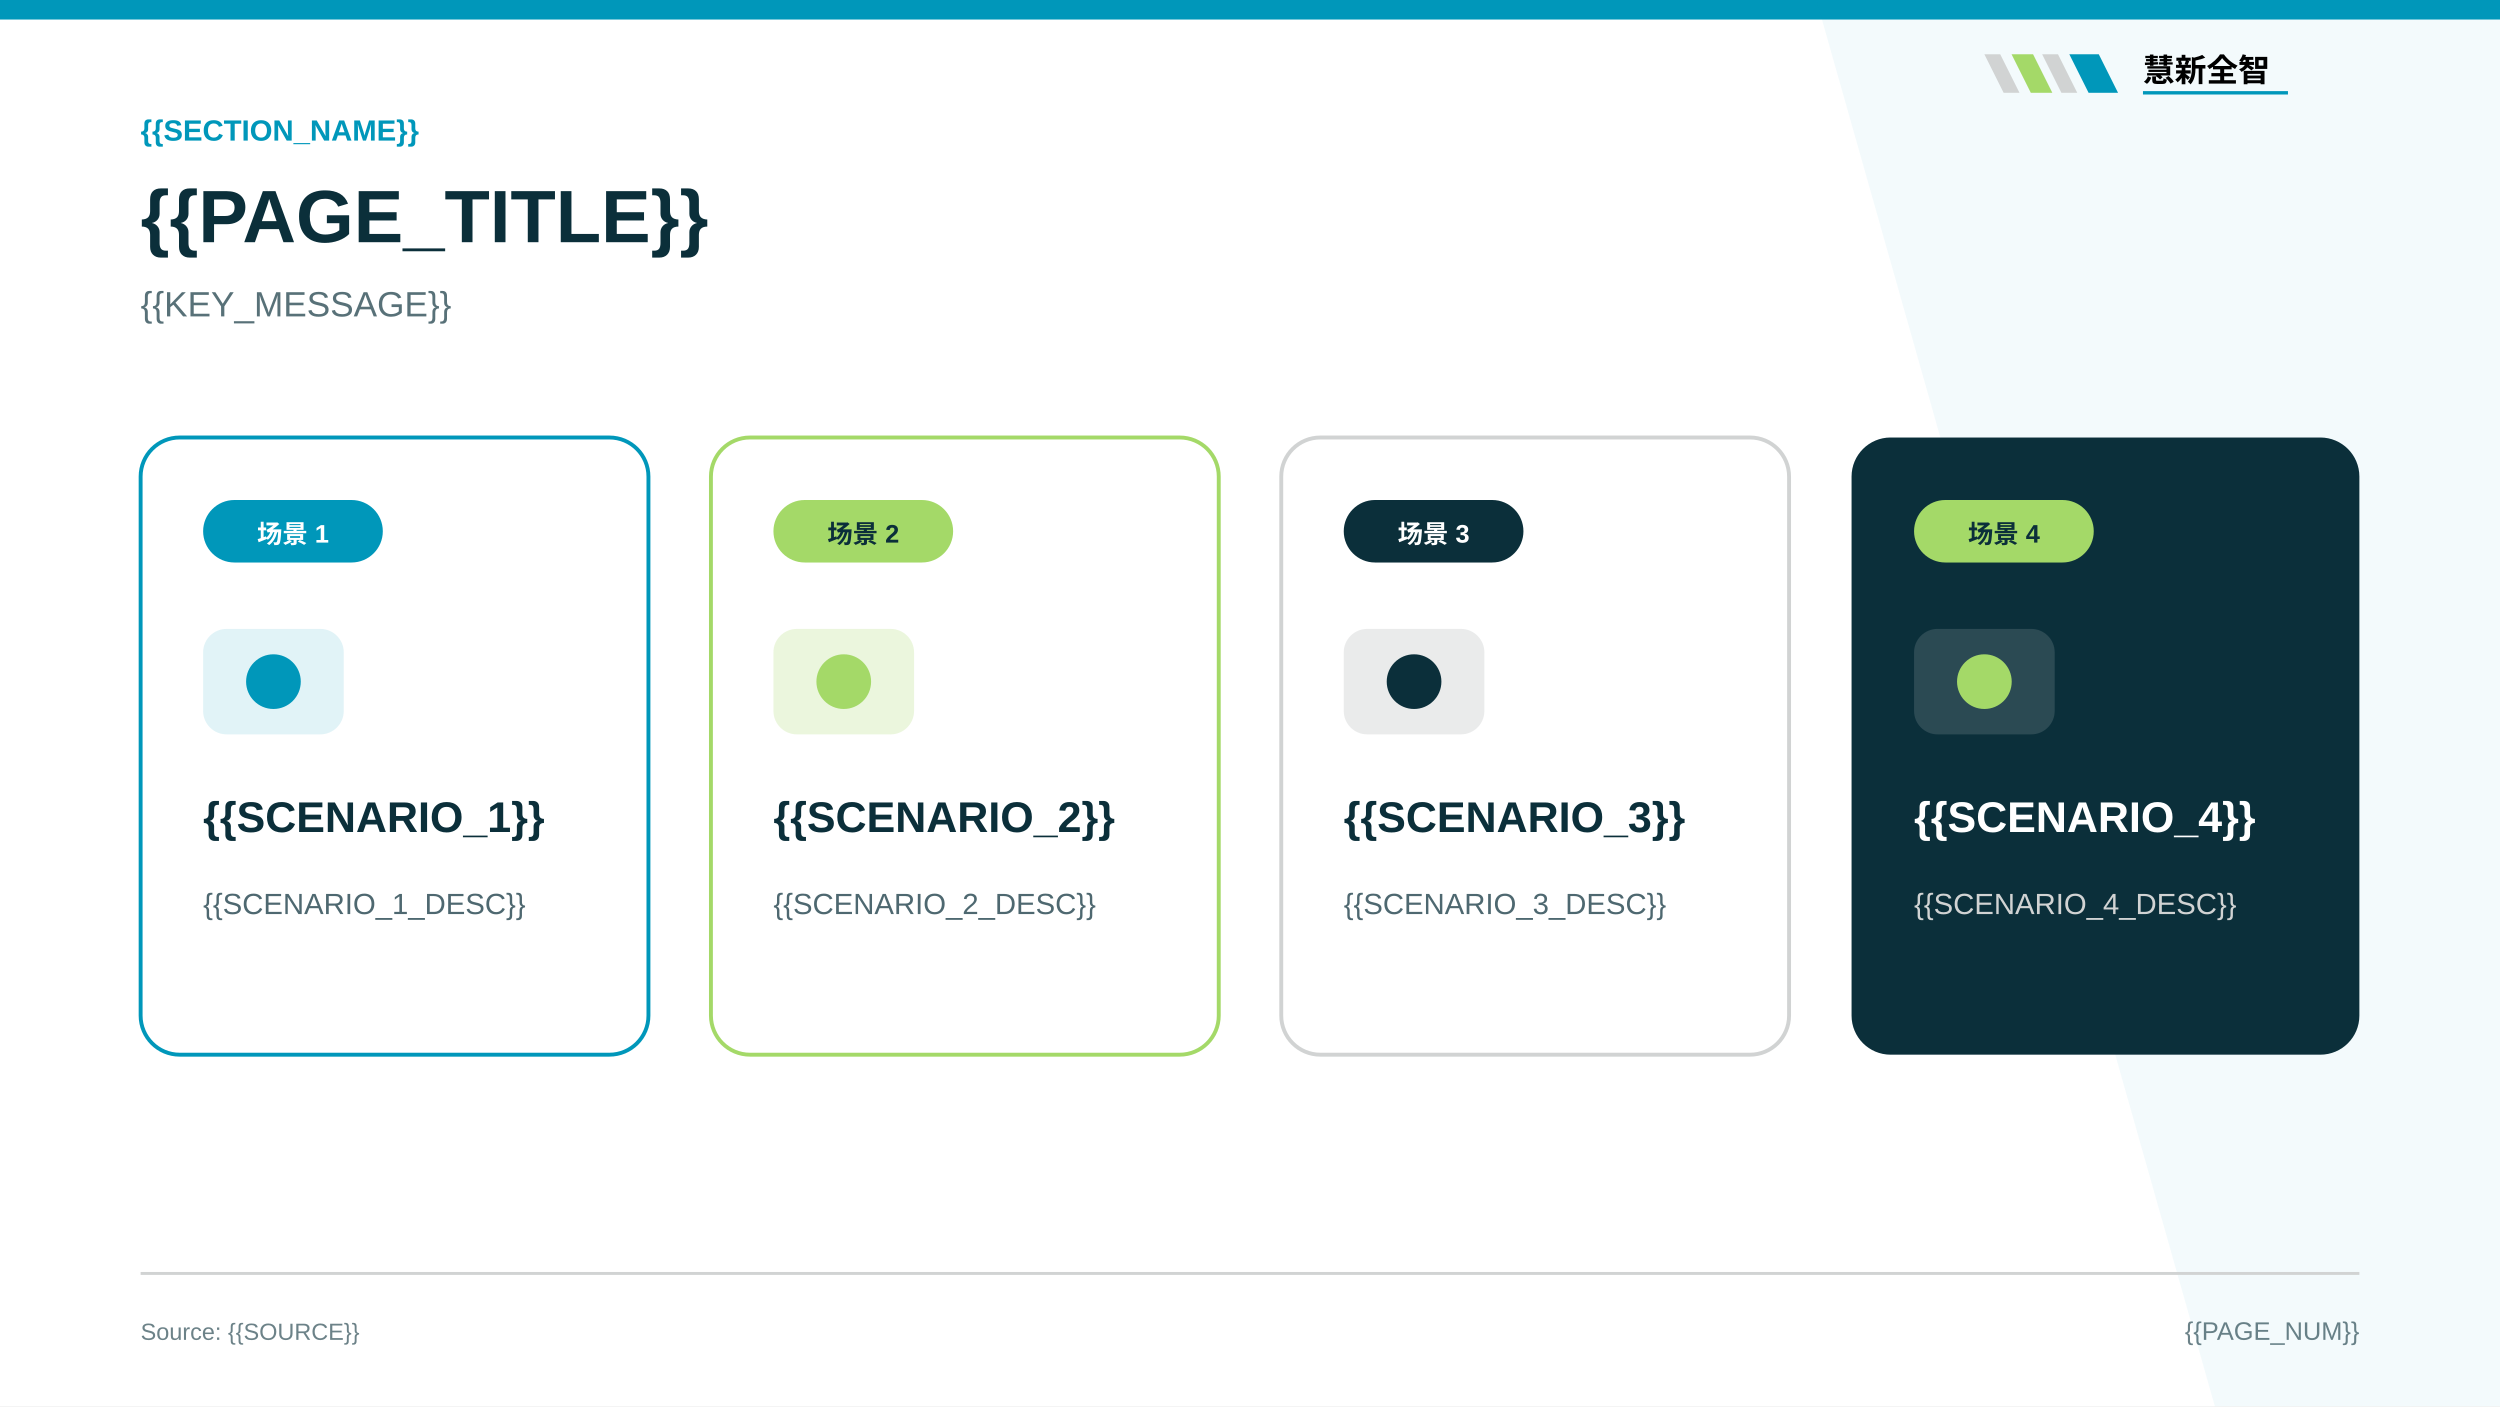
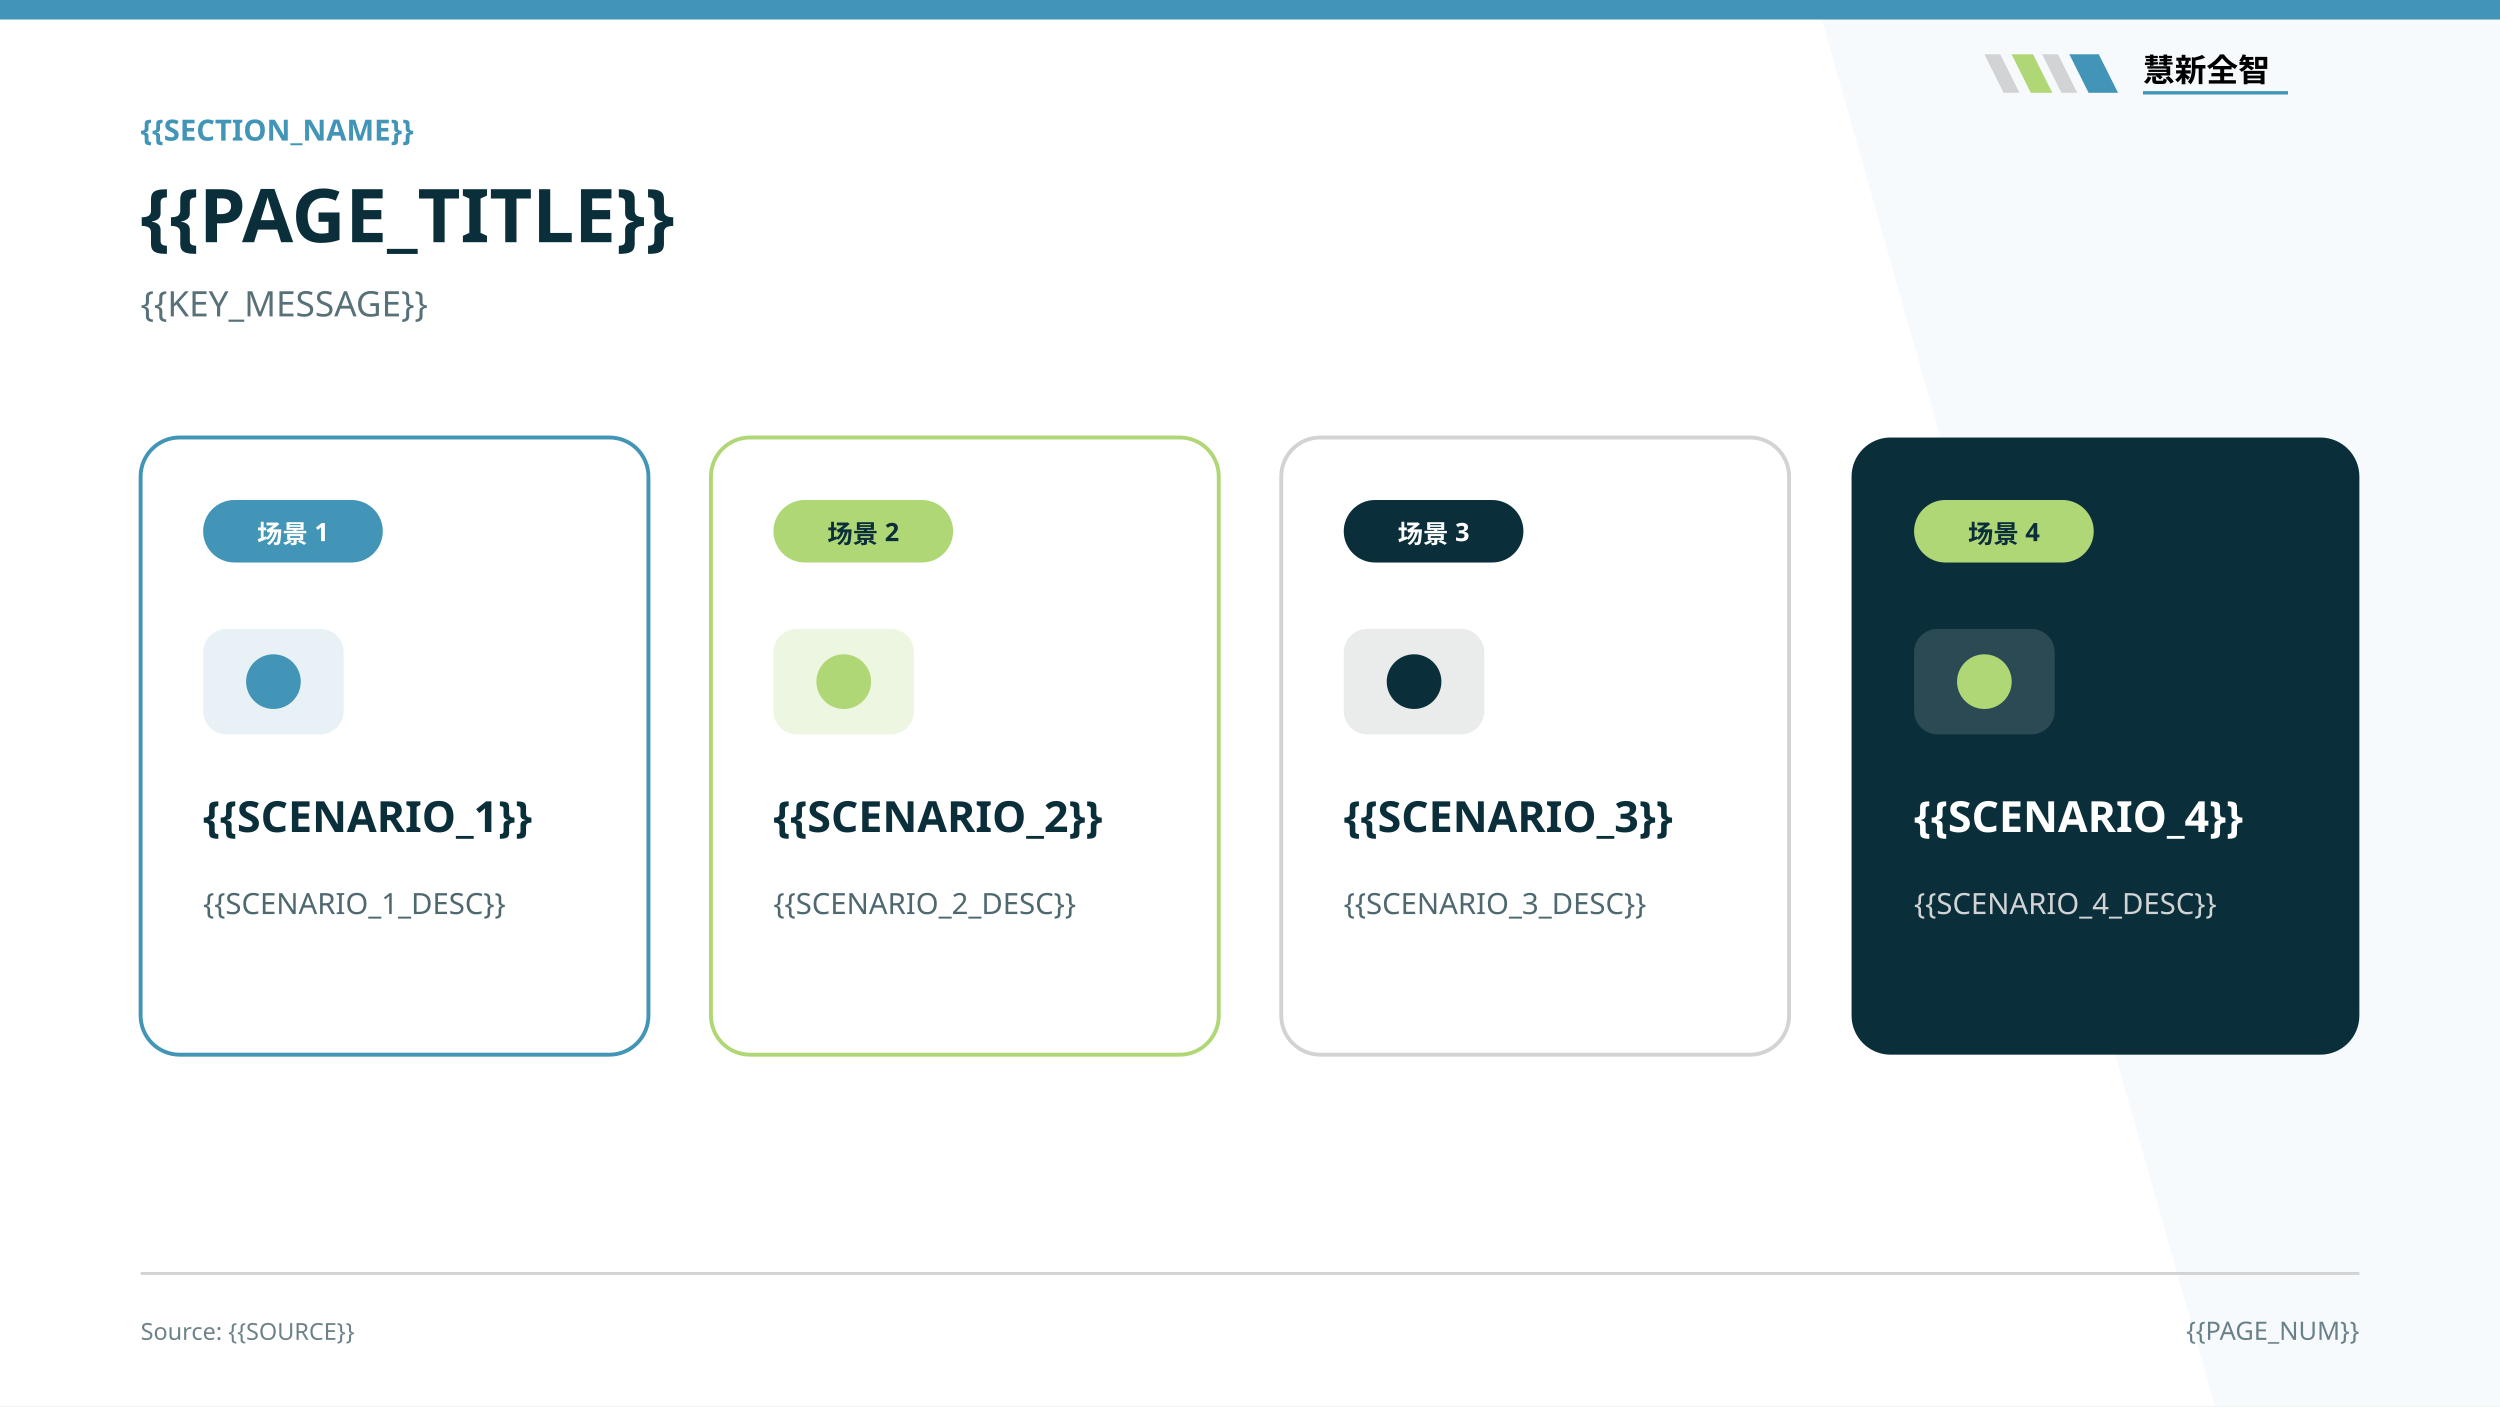
<svg xmlns="http://www.w3.org/2000/svg" viewBox="0 0 1280 720">
  <rect x="0" y="0" width="1280" height="720" fill="#FFFFFF" />
-   <rect x="0" y="0" width="1280" height="10" fill="#0097BA" />
-   <polygon points="930,0 1280,0 1280,720 1134,720" fill="#0097BA" fill-opacity="0.05" />
-   <text x="72" y="72" fill="#0097BA" font-family="Microsoft YaHei, PingFang SC, Arial, sans-serif" font-size="15" font-weight="700">{{SECTION_NAME}}</text>
-   <text x="72" y="124" fill="#0B2F3A" font-family="Microsoft YaHei, PingFang SC, Arial, sans-serif" font-size="38" font-weight="700">{{PAGE_TITLE}}</text>
-   <text x="72" y="162" fill="#0B2F3A" fill-opacity="0.68" font-family="Microsoft YaHei, PingFang SC, Arial, sans-serif" font-size="18">{{KEY_MESSAGE}}</text>
+   <rect x="0" y="0" width="1280" height="10" fill="#4295B6" />
+   <polygon points="930,0 1280,0 1280,720 1134,720" fill="#4295B6" fill-opacity="0.05" />
+   <text x="72" y="72" fill="#4295B6" font-family="Microsoft YaHei" font-size="15" font-weight="700">{{SECTION_NAME}}</text>
+   <text x="72" y="124" fill="#0B2F3A" font-family="Microsoft YaHei" font-size="38" font-weight="700">{{PAGE_TITLE}}</text>
+   <text x="72" y="162" fill="#0B2F3A" fill-opacity="0.68" font-family="Microsoft YaHei" font-size="18">{{KEY_MESSAGE}}</text>
  <g id="huixin-logo" transform="translate(1016 22) scale(0.58)">
-     <polygon points="0,10 14,10 31,44 17,44" fill="#D1D3D3" />
-     <polygon points="24,10 43,10 60,44 41,44" fill="#A4D968" />
-     <polygon points="51,10 65,10 82,44 68,44" fill="#D1D3D3" />
-     <polygon points="75,10 101,10 118,44 92,44" fill="#0097BA" />
-     <text x="140" y="34" fill="#000000" font-family="Microsoft YaHei, PingFang SC, Arial, sans-serif" font-size="28" font-weight="700">慧新全智</text>
-     <line x1="140" y1="44" x2="268" y2="44" stroke="#0097BA" stroke-width="3" />
+     <polygon points="0,10 14,10 31,44 17,44" fill="#D2D3D4" />
+     <polygon points="24,10 43,10 60,44 41,44" fill="#B0D776" />
+     <polygon points="51,10 65,10 82,44 68,44" fill="#D2D3D4" />
+     <polygon points="75,10 101,10 118,44 92,44" fill="#4295B6" />
+     <text x="140" y="34" fill="#000000" font-family="Microsoft YaHei" font-size="28" font-weight="700">慧新全智</text>
+     <line x1="140" y1="44" x2="268" y2="44" stroke="#4295B6" stroke-width="3" />
  </g>
-   <rect x="72" y="224" width="260" height="316" rx="20" fill="#FFFFFF" stroke="#0097BA" stroke-width="2" />
-   <rect x="104" y="256" width="92" height="32" rx="16" fill="#0097BA" />
-   <text x="150" y="278" text-anchor="middle" fill="#FFFFFF" font-family="Microsoft YaHei, PingFang SC, Arial, sans-serif" font-size="13" font-weight="700">场景 1</text>
-   <rect x="104" y="322" width="72" height="54" rx="12" fill="#0097BA" fill-opacity="0.12" />
-   <circle cx="140" cy="349" r="14" fill="#0097BA" />
-   <text x="104" y="426" fill="#0B2F3A" font-family="Microsoft YaHei, PingFang SC, Arial, sans-serif" font-size="22" font-weight="700">{{SCENARIO_1}}</text>
-   <text x="104" y="468" fill="#0B2F3A" fill-opacity="0.72" font-family="Microsoft YaHei, PingFang SC, Arial, sans-serif" font-size="15">{{SCENARIO_1_DESC}}</text>
-   <rect x="364" y="224" width="260" height="316" rx="20" fill="#FFFFFF" stroke="#A4D968" stroke-width="2" />
-   <rect x="396" y="256" width="92" height="32" rx="16" fill="#A4D968" />
-   <text x="442" y="278" text-anchor="middle" fill="#0B2F3A" font-family="Microsoft YaHei, PingFang SC, Arial, sans-serif" font-size="13" font-weight="700">场景 2</text>
-   <rect x="396" y="322" width="72" height="54" rx="12" fill="#A4D968" fill-opacity="0.22" />
-   <circle cx="432" cy="349" r="14" fill="#A4D968" />
-   <text x="396" y="426" fill="#0B2F3A" font-family="Microsoft YaHei, PingFang SC, Arial, sans-serif" font-size="22" font-weight="700">{{SCENARIO_2}}</text>
-   <text x="396" y="468" fill="#0B2F3A" fill-opacity="0.72" font-family="Microsoft YaHei, PingFang SC, Arial, sans-serif" font-size="15">{{SCENARIO_2_DESC}}</text>
-   <rect x="656" y="224" width="260" height="316" rx="20" fill="#FFFFFF" stroke="#D1D3D3" stroke-width="2" />
+   <rect x="72" y="224" width="260" height="316" rx="20" fill="#FFFFFF" stroke="#4295B6" stroke-width="2" />
+   <rect x="104" y="256" width="92" height="32" rx="16" fill="#4295B6" />
+   <text x="150" y="278" text-anchor="middle" fill="#FFFFFF" font-family="Microsoft YaHei" font-size="13" font-weight="700">场景 1</text>
+   <rect x="104" y="322" width="72" height="54" rx="12" fill="#4295B6" fill-opacity="0.12" />
+   <circle cx="140" cy="349" r="14" fill="#4295B6" />
+   <text x="104" y="426" fill="#0B2F3A" font-family="Microsoft YaHei" font-size="22" font-weight="700">{{SCENARIO_1}}</text>
+   <text x="104" y="468" fill="#0B2F3A" fill-opacity="0.72" font-family="Microsoft YaHei" font-size="15">{{SCENARIO_1_DESC}}</text>
+   <rect x="364" y="224" width="260" height="316" rx="20" fill="#FFFFFF" stroke="#B0D776" stroke-width="2" />
+   <rect x="396" y="256" width="92" height="32" rx="16" fill="#B0D776" />
+   <text x="442" y="278" text-anchor="middle" fill="#0B2F3A" font-family="Microsoft YaHei" font-size="13" font-weight="700">场景 2</text>
+   <rect x="396" y="322" width="72" height="54" rx="12" fill="#B0D776" fill-opacity="0.22" />
+   <circle cx="432" cy="349" r="14" fill="#B0D776" />
+   <text x="396" y="426" fill="#0B2F3A" font-family="Microsoft YaHei" font-size="22" font-weight="700">{{SCENARIO_2}}</text>
+   <text x="396" y="468" fill="#0B2F3A" fill-opacity="0.72" font-family="Microsoft YaHei" font-size="15">{{SCENARIO_2_DESC}}</text>
+   <rect x="656" y="224" width="260" height="316" rx="20" fill="#FFFFFF" stroke="#D2D3D4" stroke-width="2" />
  <rect x="688" y="256" width="92" height="32" rx="16" fill="#0B2F3A" />
-   <text x="734" y="278" text-anchor="middle" fill="#FFFFFF" font-family="Microsoft YaHei, PingFang SC, Arial, sans-serif" font-size="13" font-weight="700">场景 3</text>
-   <rect x="688" y="322" width="72" height="54" rx="12" fill="#D1D3D3" fill-opacity="0.45" />
+   <text x="734" y="278" text-anchor="middle" fill="#FFFFFF" font-family="Microsoft YaHei" font-size="13" font-weight="700">场景 3</text>
+   <rect x="688" y="322" width="72" height="54" rx="12" fill="#D2D3D4" fill-opacity="0.45" />
  <circle cx="724" cy="349" r="14" fill="#0B2F3A" />
-   <text x="688" y="426" fill="#0B2F3A" font-family="Microsoft YaHei, PingFang SC, Arial, sans-serif" font-size="22" font-weight="700">{{SCENARIO_3}}</text>
-   <text x="688" y="468" fill="#0B2F3A" fill-opacity="0.72" font-family="Microsoft YaHei, PingFang SC, Arial, sans-serif" font-size="15">{{SCENARIO_3_DESC}}</text>
+   <text x="688" y="426" fill="#0B2F3A" font-family="Microsoft YaHei" font-size="22" font-weight="700">{{SCENARIO_3}}</text>
+   <text x="688" y="468" fill="#0B2F3A" fill-opacity="0.72" font-family="Microsoft YaHei" font-size="15">{{SCENARIO_3_DESC}}</text>
  <rect x="948" y="224" width="260" height="316" rx="20" fill="#0B2F3A" />
-   <rect x="980" y="256" width="92" height="32" rx="16" fill="#A4D968" />
-   <text x="1026" y="278" text-anchor="middle" fill="#0B2F3A" font-family="Microsoft YaHei, PingFang SC, Arial, sans-serif" font-size="13" font-weight="700">场景 4</text>
+   <rect x="980" y="256" width="92" height="32" rx="16" fill="#B0D776" />
+   <text x="1026" y="278" text-anchor="middle" fill="#0B2F3A" font-family="Microsoft YaHei" font-size="13" font-weight="700">场景 4</text>
  <rect x="980" y="322" width="72" height="54" rx="12" fill="#FFFFFF" fill-opacity="0.13" />
-   <circle cx="1016" cy="349" r="14" fill="#A4D968" />
-   <text x="980" y="426" fill="#FFFFFF" font-family="Microsoft YaHei, PingFang SC, Arial, sans-serif" font-size="22" font-weight="700">{{SCENARIO_4}}</text>
-   <text x="980" y="468" fill="#D1D3D3" font-family="Microsoft YaHei, PingFang SC, Arial, sans-serif" font-size="15">{{SCENARIO_4_DESC}}</text>
-   <line x1="72" y1="652" x2="1208" y2="652" stroke="#D1D3D3" stroke-width="1.5" />
-   <text x="72" y="686" fill="#0B2F3A" fill-opacity="0.6" font-family="Microsoft YaHei, PingFang SC, Arial, sans-serif" font-size="12">Source: {{SOURCE}}</text>
-   <text x="1208" y="686" text-anchor="end" fill="#0B2F3A" fill-opacity="0.6" font-family="Microsoft YaHei, PingFang SC, Arial, sans-serif" font-size="13">{{PAGE_NUM}}</text>
+   <circle cx="1016" cy="349" r="14" fill="#B0D776" />
+   <text x="980" y="426" fill="#FFFFFF" font-family="Microsoft YaHei" font-size="22" font-weight="700">{{SCENARIO_4}}</text>
+   <text x="980" y="468" fill="#D2D3D4" font-family="Microsoft YaHei" font-size="15">{{SCENARIO_4_DESC}}</text>
+   <line x1="72" y1="652" x2="1208" y2="652" stroke="#D2D3D4" stroke-width="1.5" />
+   <text x="72" y="686" fill="#0B2F3A" fill-opacity="0.6" font-family="Microsoft YaHei" font-size="12">Source: {{SOURCE}}</text>
+   <text x="1208" y="686" text-anchor="end" fill="#0B2F3A" fill-opacity="0.6" font-family="Microsoft YaHei" font-size="13">{{PAGE_NUM}}</text>
</svg>
